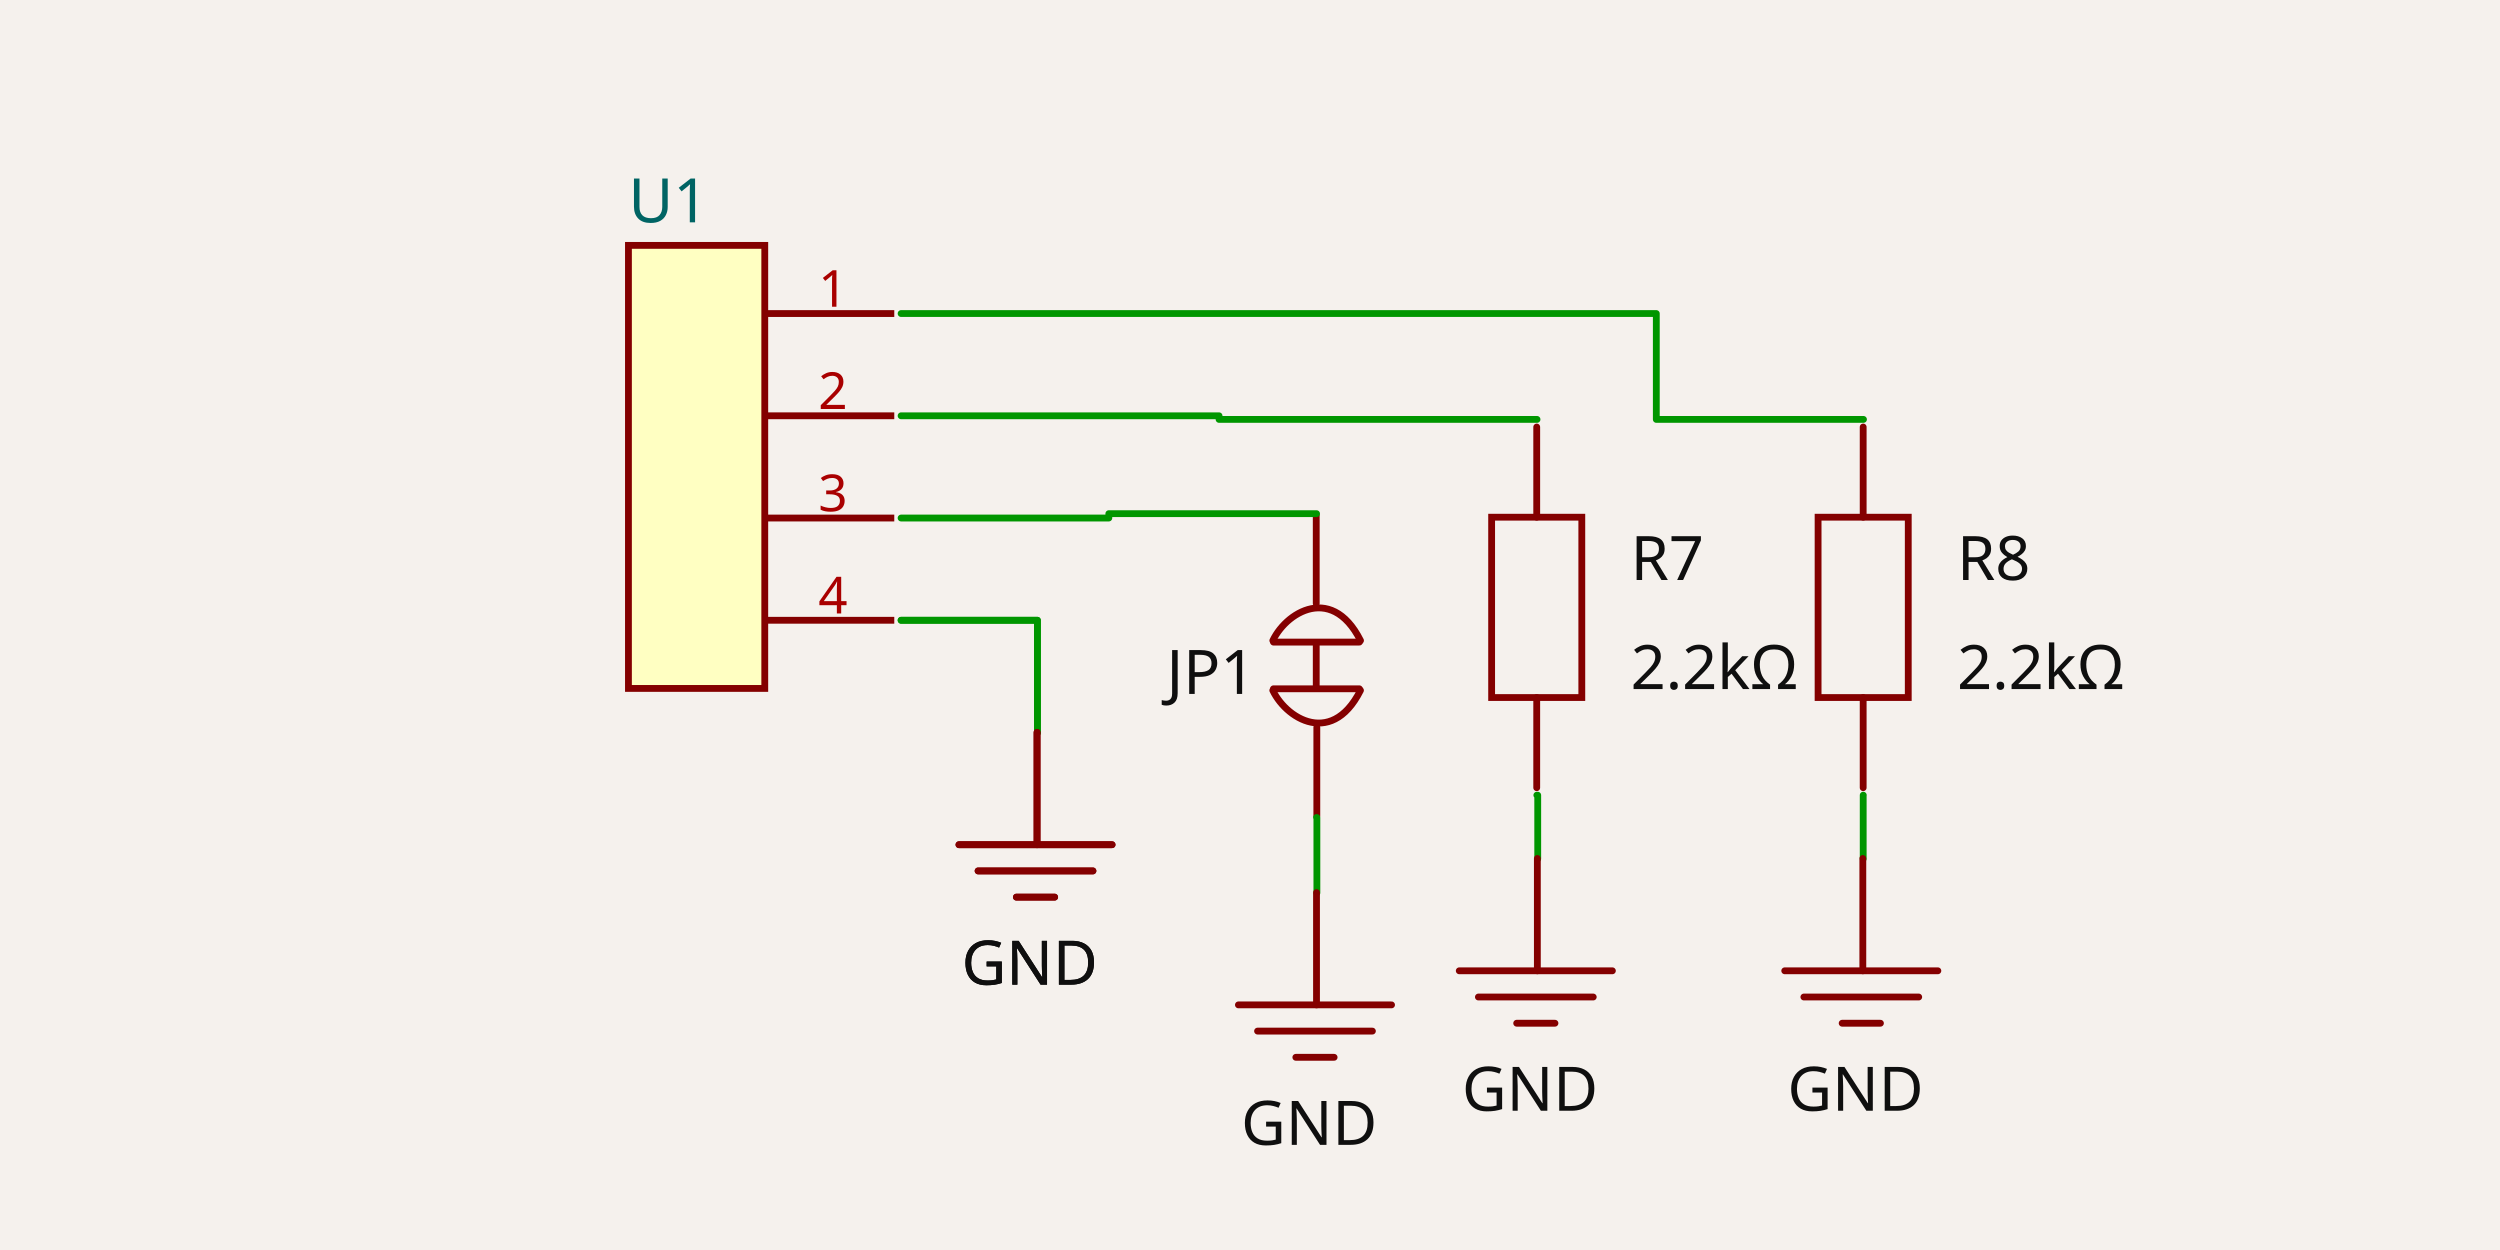
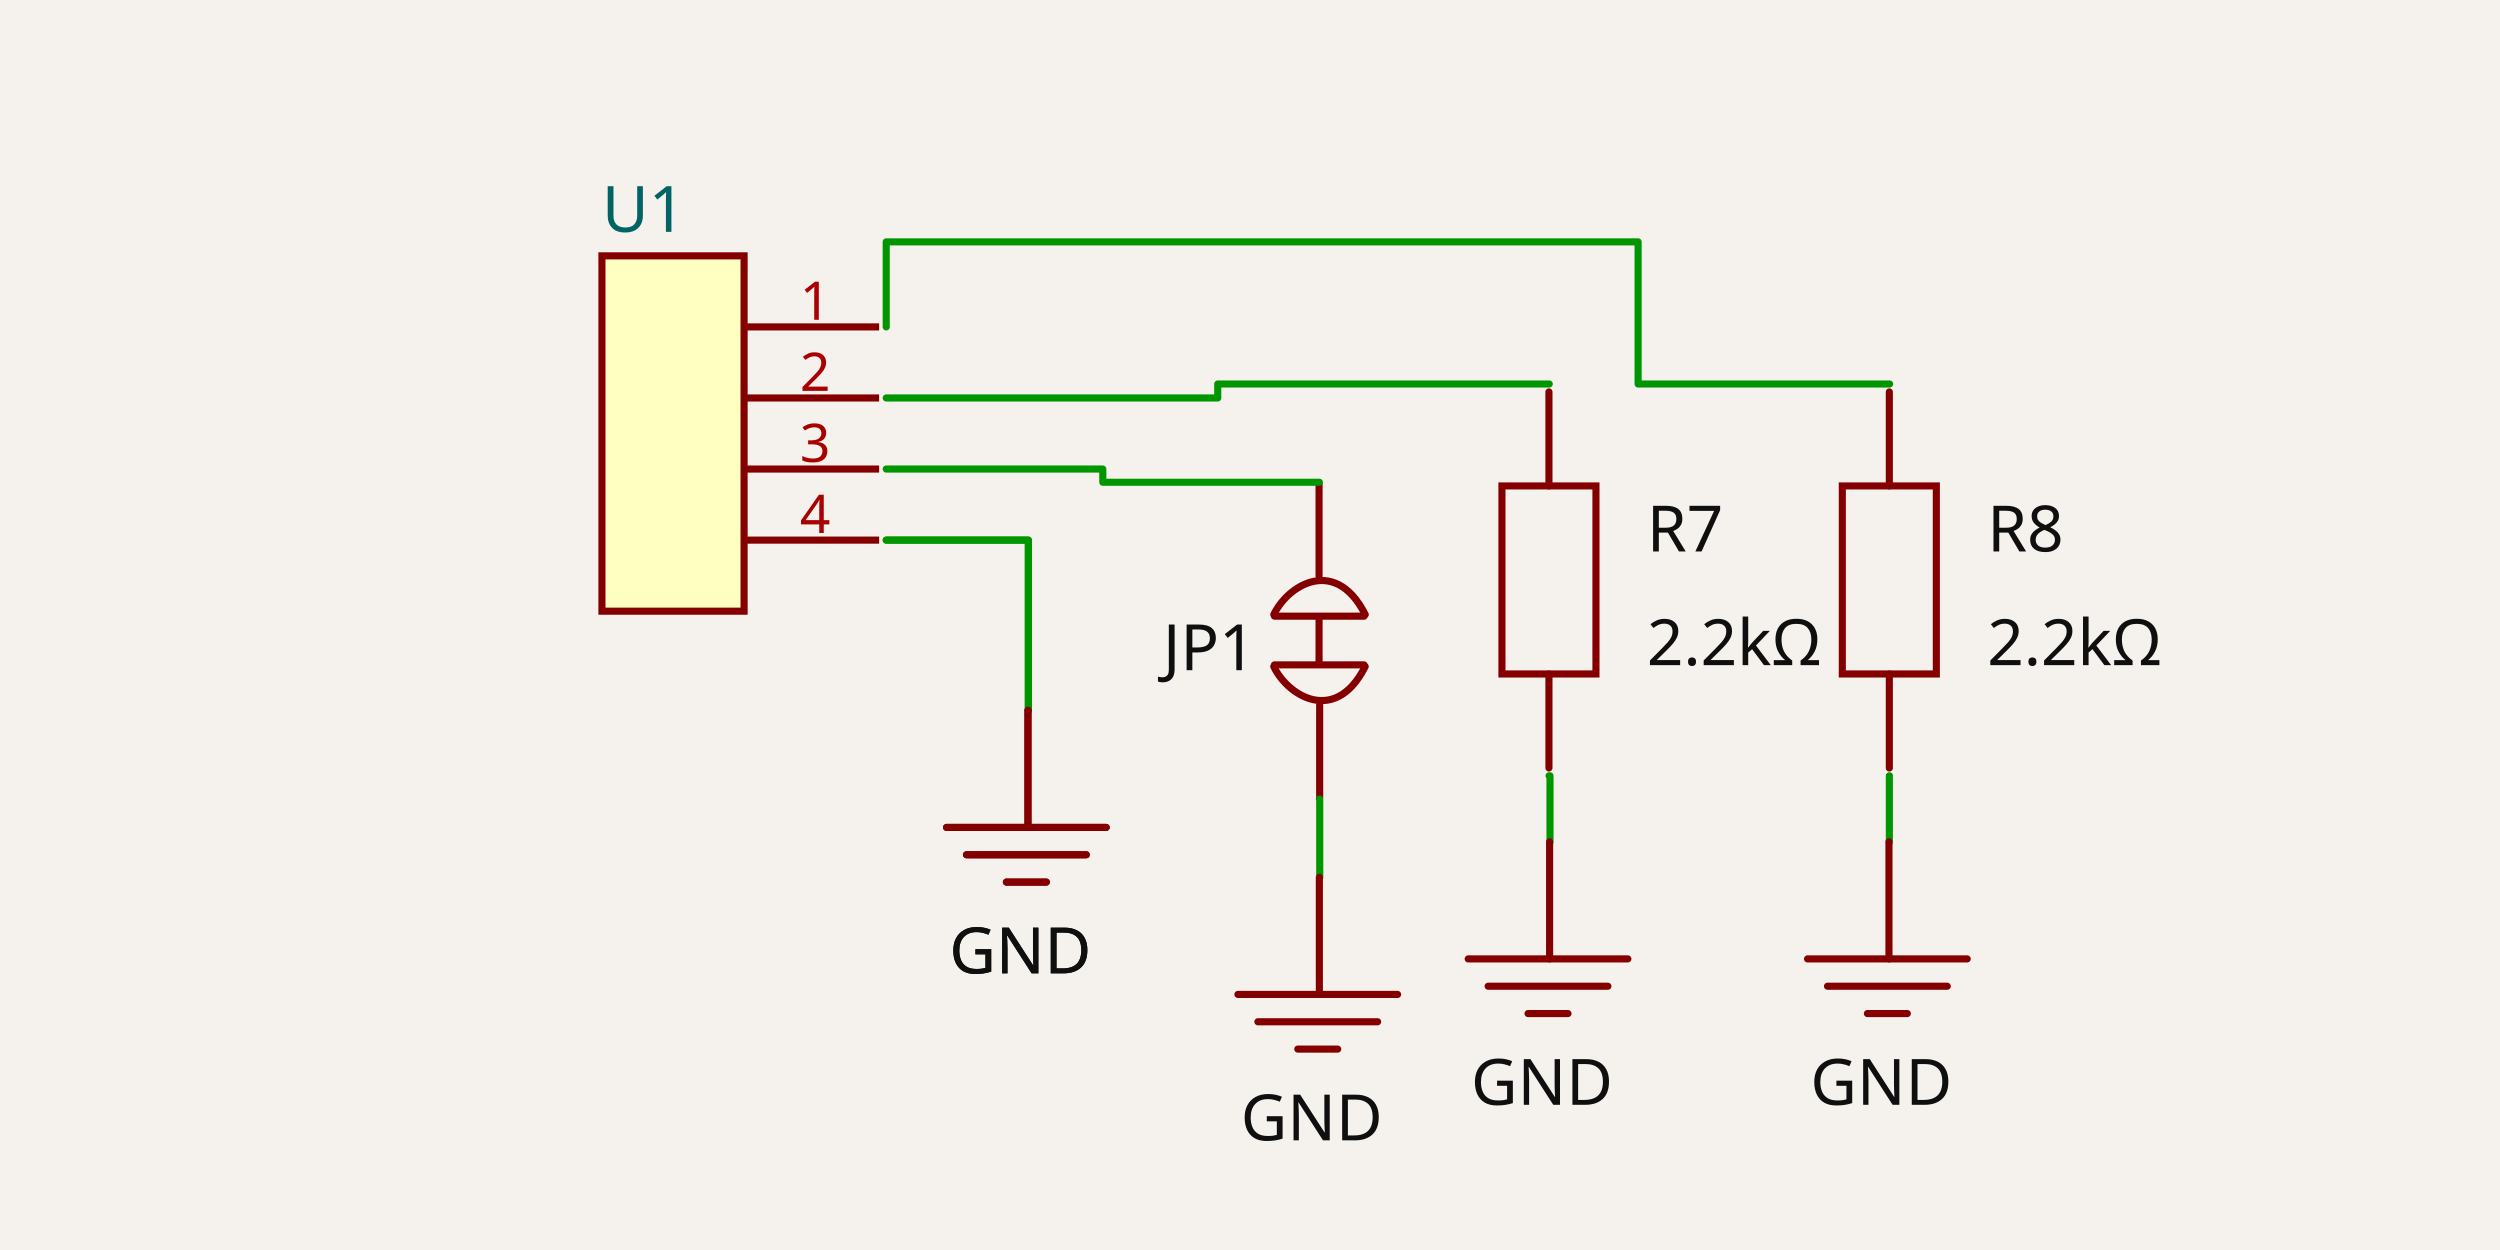
- <svg xmlns="http://www.w3.org/2000/svg" width="1200" height="600" style="background-color: rgb(245, 241, 237)" data-real-to-screen-transform="matrix(163.5887741748,0,0,-163.5887741748,334.3712085982,224.1166206195)" data-software-used-string="@tscircuit/core@0.0.555">
+ <svg xmlns="http://www.w3.org/2000/svg" width="1200" height="600" style="background-color: rgb(245, 241, 237)" data-real-to-screen-transform="matrix(170.5643785771,0,0,-170.5643785771,323.0445061638,208.0885418641)" data-software-used-string="@tscircuit/core@0.0.555">
  <style>
              .boundary { fill: rgb(245, 241, 237); }
              .schematic-boundary { fill: none; stroke: #fff; }
              .component { fill: none; stroke: rgb(132, 0, 0); }
              .chip { fill: rgb(255, 255, 194); stroke: rgb(132, 0, 0); }
              .component-pin { fill: none; stroke: rgb(132, 0, 0); }
              .trace:hover {
                filter: invert(1);
              }
              .trace:hover .trace-crossing-outline {
                opacity: 0;
              }
              .trace:hover .trace-junction {
                filter: invert(1);
              }
              .text { font-family: sans-serif; fill: rgb(0, 150, 0); }
              .pin-number { fill: rgb(169, 0, 0); }
              .port-label { fill: rgb(0, 100, 100); }
              .component-name { fill: rgb(0, 100, 100); }
            </style>
  <rect class="boundary" x="0" y="0" width="1200" height="600" />
  <g data-circuit-json-type="schematic_component" data-schematic-component-id="schematic_component_0">
-     <rect class="component chip" x="301.653" y="117.784" width="65.436" height="212.665" stroke-width="3.272px" fill="rgb(255, 255, 194)" stroke="rgb(132, 0, 0)" />
-     <rect class="component-overlay" x="301.653" y="117.784" width="65.436" height="212.665" fill="transparent" />
-     <text x="301.653" y="351.716" fill="#006464" text-anchor="start" dominant-baseline="middle" font-family="sans-serif" font-size="29.446px" transform="rotate(0, 301.6535, 351.7159)" />
-     <text x="301.653" y="96.517" fill="#006464" text-anchor="start" dominant-baseline="middle" font-family="sans-serif" font-size="29.446px" transform="rotate(0, 301.6535, 96.51738)">U1</text>
-     <line class="component-pin" x1="429.253" y1="150.502" x2="367.089" y2="150.502" stroke-width="3.272px" />
-     <text class="pin-number" x="399.807" y="147.23" style="font-family: sans-serif;" fill="rgb(169, 0, 0)" text-anchor="middle" dominant-baseline="auto" font-size="24.538px" transform="">1</text>
-     <line class="component-pin" x1="429.253" y1="199.578" x2="367.089" y2="199.578" stroke-width="3.272px" />
-     <text class="pin-number" x="399.807" y="196.307" style="font-family: sans-serif;" fill="rgb(169, 0, 0)" text-anchor="middle" dominant-baseline="auto" font-size="24.538px" transform="">2</text>
-     <line class="component-pin" x1="429.253" y1="248.655" x2="367.089" y2="248.655" stroke-width="3.272px" />
-     <text class="pin-number" x="399.807" y="245.383" style="font-family: sans-serif;" fill="rgb(169, 0, 0)" text-anchor="middle" dominant-baseline="auto" font-size="24.538px" transform="">3</text>
-     <line class="component-pin" x1="429.253" y1="297.732" x2="367.089" y2="297.732" stroke-width="3.272px" />
-     <text class="pin-number" x="399.807" y="294.46" style="font-family: sans-serif;" fill="rgb(169, 0, 0)" text-anchor="middle" dominant-baseline="auto" font-size="24.538px" transform="">4</text>
+     <rect class="component chip" x="288.932" y="122.806" width="68.226" height="170.564" stroke-width="3.411px" fill="rgb(255, 255, 194)" stroke="rgb(132, 0, 0)" />
+     <rect class="component-overlay" x="288.932" y="122.806" width="68.226" height="170.564" fill="transparent" />
+     <text x="288.932" y="315.544" fill="#006464" text-anchor="start" dominant-baseline="middle" font-family="sans-serif" font-size="30.702px" transform="rotate(0, 288.9316, 315.5441)" />
+     <text x="288.932" y="100.633" fill="#006464" text-anchor="start" dominant-baseline="middle" font-family="sans-serif" font-size="30.702px" transform="rotate(0, 288.9316, 100.633)">U1</text>
+     <line class="component-pin" x1="421.972" y1="156.919" x2="357.157" y2="156.919" stroke-width="3.411px" />
+     <text class="pin-number" x="391.27" y="153.508" style="font-family: sans-serif;" fill="rgb(169, 0, 0)" text-anchor="middle" dominant-baseline="auto" font-size="25.585px" transform="">1</text>
+     <line class="component-pin" x1="421.972" y1="191.032" x2="357.157" y2="191.032" stroke-width="3.411px" />
+     <text class="pin-number" x="391.27" y="187.621" style="font-family: sans-serif;" fill="rgb(169, 0, 0)" text-anchor="middle" dominant-baseline="auto" font-size="25.585px" transform="">2</text>
+     <line class="component-pin" x1="421.972" y1="225.145" x2="357.157" y2="225.145" stroke-width="3.411px" />
+     <text class="pin-number" x="391.27" y="221.734" style="font-family: sans-serif;" fill="rgb(169, 0, 0)" text-anchor="middle" dominant-baseline="auto" font-size="25.585px" transform="">3</text>
+     <line class="component-pin" x1="421.972" y1="259.258" x2="357.157" y2="259.258" stroke-width="3.411px" />
+     <text class="pin-number" x="391.27" y="255.847" style="font-family: sans-serif;" fill="rgb(169, 0, 0)" text-anchor="middle" dominant-baseline="auto" font-size="25.585px" transform="">4</text>
  </g>
  <g data-circuit-json-type="schematic_component" data-schematic-component-id="schematic_component_1">
-     <rect class="component-overlay" x="715.984" y="204.967" width="43.283" height="173.131" fill="transparent" />
-     <path d="M 737.625 378.098 L 737.625 334.815" stroke="rgb(132, 0, 0)" fill="none" stroke-width="3.272px" stroke-linecap="round" />
-     <path d="M 737.625 248.25 L 737.625 204.967" stroke="rgb(132, 0, 0)" fill="none" stroke-width="3.272px" stroke-linecap="round" />
-     <path d="M 715.984 291.532 L 715.984 248.25 L 759.267 248.25 L 759.267 334.815 L 715.984 334.815 L 715.984 291.532" stroke="rgb(132, 0, 0)" fill="none" stroke-width="3.272px" stroke-linecap="round" />
-     <text x="782.713" y="268.191" fill="rgb(15, 15, 15)" font-family="sans-serif" text-anchor="start" dominant-baseline="middle" font-size="29.446px">R7</text>
-     <text x="782.713" y="320.539" fill="rgb(15, 15, 15)" font-family="sans-serif" text-anchor="start" dominant-baseline="middle" font-size="29.446px">2.2kΩ</text>
+     <rect class="component-overlay" x="720.93" y="188.122" width="45.129" height="180.514" fill="transparent" />
+     <path d="M 743.494 368.636 L 743.494 323.508" stroke="rgb(132, 0, 0)" fill="none" stroke-width="3.411px" stroke-linecap="round" />
+     <path d="M 743.494 233.251 L 743.494 188.122" stroke="rgb(132, 0, 0)" fill="none" stroke-width="3.411px" stroke-linecap="round" />
+     <path d="M 720.93 278.379 L 720.93 233.251 L 766.058 233.251 L 766.058 323.508 L 720.93 323.508 L 720.93 278.379" stroke="rgb(132, 0, 0)" fill="none" stroke-width="3.411px" stroke-linecap="round" />
+     <text x="790.504" y="254.042" fill="rgb(15, 15, 15)" font-family="sans-serif" text-anchor="start" dominant-baseline="middle" font-size="30.702px">R7</text>
+     <text x="790.504" y="308.623" fill="rgb(15, 15, 15)" font-family="sans-serif" text-anchor="start" dominant-baseline="middle" font-size="30.702px">2.2kΩ</text>
  </g>
  <g data-circuit-json-type="schematic_component" data-schematic-component-id="schematic_component_2">
-     <rect class="component-overlay" x="872.683" y="204.967" width="43.283" height="173.131" fill="transparent" />
-     <path d="M 894.325 378.098 L 894.325 334.815" stroke="rgb(132, 0, 0)" fill="none" stroke-width="3.272px" stroke-linecap="round" />
-     <path d="M 894.325 248.25 L 894.325 204.967" stroke="rgb(132, 0, 0)" fill="none" stroke-width="3.272px" stroke-linecap="round" />
-     <path d="M 872.683 291.532 L 872.683 248.25 L 915.966 248.25 L 915.966 334.815 L 872.683 334.815 L 872.683 291.532" stroke="rgb(132, 0, 0)" fill="none" stroke-width="3.272px" stroke-linecap="round" />
-     <text x="939.413" y="268.191" fill="rgb(15, 15, 15)" font-family="sans-serif" text-anchor="start" dominant-baseline="middle" font-size="29.446px">R8</text>
-     <text x="939.413" y="320.539" fill="rgb(15, 15, 15)" font-family="sans-serif" text-anchor="start" dominant-baseline="middle" font-size="29.446px">2.2kΩ</text>
+     <rect class="component-overlay" x="884.311" y="188.122" width="45.129" height="180.514" fill="transparent" />
+     <path d="M 906.875 368.636 L 906.875 323.508" stroke="rgb(132, 0, 0)" fill="none" stroke-width="3.411px" stroke-linecap="round" />
+     <path d="M 906.875 233.251 L 906.875 188.122" stroke="rgb(132, 0, 0)" fill="none" stroke-width="3.411px" stroke-linecap="round" />
+     <path d="M 884.311 278.379 L 884.311 233.251 L 929.44 233.251 L 929.44 323.508 L 884.311 323.508 L 884.311 278.379" stroke="rgb(132, 0, 0)" fill="none" stroke-width="3.411px" stroke-linecap="round" />
+     <text x="953.886" y="254.042" fill="rgb(15, 15, 15)" font-family="sans-serif" text-anchor="start" dominant-baseline="middle" font-size="30.702px">R8</text>
+     <text x="953.886" y="308.623" fill="rgb(15, 15, 15)" font-family="sans-serif" text-anchor="start" dominant-baseline="middle" font-size="30.702px">2.2kΩ</text>
  </g>
  <g data-circuit-json-type="schematic_component" data-schematic-component-id="schematic_component_3">
-     <rect class="component-overlay" x="610.931" y="247.448" width="42.12" height="144.154" fill="transparent" />
-     <path d="M 632.073 349.125 L 632.073 391.602" stroke="rgb(132, 0, 0)" fill="none" stroke-width="3.272px" stroke-linecap="round" />
-     <path d="M 631.792 247.448 L 631.792 289.697" stroke="rgb(132, 0, 0)" fill="none" stroke-width="3.272px" stroke-linecap="round" />
-     <path d="M 631.794 308.523 L 631.794 330.302" stroke="rgb(132, 0, 0)" fill="none" stroke-width="3.272px" stroke-linecap="round" />
-     <path d="M 611.274 308.212 L 652.496 308.212" stroke="rgb(132, 0, 0)" fill="none" stroke-width="3.272px" stroke-linecap="round" />
-     <path d="M 611.258 330.625 L 652.481 330.625" stroke="rgb(132, 0, 0)" fill="none" stroke-width="3.272px" stroke-linecap="round" />
-     <path d="M 653.03 331.385 L 653.03 331.385 L 651.652 333.942 L 650.223 336.241 L 648.748 338.293 L 647.234 340.105 L 645.685 341.686 L 644.106 343.045 L 642.502 344.191 L 640.88 345.131 L 639.243 345.875 L 637.598 346.431 L 635.95 346.808 L 634.303 347.015 L 632.663 347.059 L 631.036 346.951 L 629.426 346.697 L 627.838 346.308 L 626.279 345.791 L 624.753 345.155 L 623.265 344.409 L 621.821 343.561 L 620.426 342.62 L 619.085 341.595 L 617.803 340.494 L 616.585 339.326 L 615.438 338.099 L 614.366 336.823 L 613.374 335.505 L 612.467 334.154 L 611.651 332.779 L 610.931 331.389 L 610.931 331.389" stroke="rgb(132, 0, 0)" fill="none" stroke-width="3.272px" stroke-linecap="round" />
-     <path d="M 653.051 307.464 L 653.051 307.464 L 651.673 304.908 L 650.244 302.608 L 648.769 300.556 L 647.255 298.744 L 645.705 297.163 L 644.126 295.804 L 642.523 294.659 L 640.901 293.718 L 639.264 292.974 L 637.619 292.418 L 635.971 292.041 L 634.324 291.834 L 632.684 291.79 L 631.057 291.898 L 629.446 292.152 L 627.859 292.541 L 626.3 293.058 L 624.774 293.694 L 623.286 294.44 L 621.842 295.288 L 620.446 296.229 L 619.105 297.254 L 617.823 298.355 L 616.606 299.523 L 615.459 300.75 L 614.386 302.027 L 613.394 303.345 L 612.488 304.695 L 611.672 306.07 L 610.952 307.46 L 610.952 307.46" stroke="rgb(132, 0, 0)" fill="none" stroke-width="3.272px" stroke-linecap="round" />
-     <text x="602.618" y="322.862" fill="rgb(15, 15, 15)" font-family="sans-serif" text-anchor="end" dominant-baseline="middle" font-size="29.446px">JP1</text>
+     <rect class="component-overlay" x="611.397" y="232.415" width="43.916" height="150.301" fill="transparent" />
+     <path d="M 633.44 338.427 L 633.44 382.716" stroke="rgb(132, 0, 0)" fill="none" stroke-width="3.411px" stroke-linecap="round" />
+     <path d="M 633.148 232.415 L 633.148 276.466" stroke="rgb(132, 0, 0)" fill="none" stroke-width="3.411px" stroke-linecap="round" />
+     <path d="M 633.149 296.094 L 633.149 318.802" stroke="rgb(132, 0, 0)" fill="none" stroke-width="3.411px" stroke-linecap="round" />
+     <path d="M 611.755 295.77 L 654.735 295.77" stroke="rgb(132, 0, 0)" fill="none" stroke-width="3.411px" stroke-linecap="round" />
+     <path d="M 611.739 319.139 L 654.718 319.139" stroke="rgb(132, 0, 0)" fill="none" stroke-width="3.411px" stroke-linecap="round" />
+     <path d="M 655.292 319.931 L 655.292 319.931 L 653.854 322.597 L 652.364 324.994 L 650.827 327.133 L 649.248 329.023 L 647.633 330.671 L 645.986 332.088 L 644.315 333.283 L 642.623 334.263 L 640.917 335.039 L 639.202 335.619 L 637.483 336.012 L 635.766 336.227 L 634.056 336.274 L 632.359 336.16 L 630.68 335.896 L 629.025 335.49 L 627.4 334.951 L 625.808 334.288 L 624.257 333.51 L 622.751 332.626 L 621.297 331.645 L 619.898 330.576 L 618.562 329.428 L 617.293 328.21 L 616.096 326.931 L 614.978 325.6 L 613.944 324.226 L 612.999 322.818 L 612.148 321.384 L 611.397 319.935 L 611.397 319.935" stroke="rgb(132, 0, 0)" fill="none" stroke-width="3.411px" stroke-linecap="round" />
+     <path d="M 655.313 294.99 L 655.313 294.99 L 653.876 292.325 L 652.386 289.927 L 650.849 287.788 L 649.27 285.898 L 647.654 284.25 L 646.008 282.833 L 644.336 281.638 L 642.645 280.658 L 640.938 279.882 L 639.223 279.302 L 637.504 278.909 L 635.787 278.694 L 634.078 278.647 L 632.381 278.761 L 630.702 279.025 L 629.047 279.431 L 627.421 279.97 L 625.83 280.633 L 624.279 281.411 L 622.773 282.295 L 621.318 283.276 L 619.92 284.345 L 618.583 285.493 L 617.314 286.711 L 616.118 287.99 L 615 289.321 L 613.965 290.695 L 613.02 292.103 L 612.17 293.537 L 611.419 294.986 L 611.419 294.986" stroke="rgb(132, 0, 0)" fill="none" stroke-width="3.411px" stroke-linecap="round" />
+     <text x="602.73" y="311.044" fill="rgb(15, 15, 15)" font-family="sans-serif" text-anchor="end" dominant-baseline="middle" font-size="30.702px">JP1</text>
  </g>
  <g class="trace" data-circuit-json-type="schematic_trace" data-schematic-trace-id="schematic_trace_0">
-     <path d="M 737.773 201.317 L 585.149 201.317 L 585.149 199.578 L 432.524 199.578" class="trace-invisible-hover-outline" stroke="rgb(0, 150, 0)" fill="none" stroke-width="26.174px" stroke-linecap="round" opacity="0" stroke-linejoin="round" />
-     <path d="M 737.773 201.317 L 585.149 201.317 L 585.149 199.578 L 432.524 199.578" stroke="rgb(0, 150, 0)" fill="none" stroke-width="3.272px" stroke-linecap="round" stroke-linejoin="round" />
+     <path d="M 743.648 184.317 L 584.515 184.317 L 584.515 191.032 L 425.383 191.032" class="trace-invisible-hover-outline" stroke="rgb(0, 150, 0)" fill="none" stroke-width="27.29px" stroke-linecap="round" opacity="0" stroke-linejoin="round" />
+     <path d="M 743.648 184.317 L 584.515 184.317 L 584.515 191.032 L 425.383 191.032" stroke="rgb(0, 150, 0)" fill="none" stroke-width="3.411px" stroke-linecap="round" stroke-linejoin="round" />
  </g>
  <g class="trace" data-circuit-json-type="schematic_trace" data-schematic-trace-id="schematic_trace_1">
-     <path d="M 894.473 201.317 L 795.029 201.317 L 795.029 150.502 L 432.524 150.502" class="trace-invisible-hover-outline" stroke="rgb(0, 150, 0)" fill="none" stroke-width="26.174px" stroke-linecap="round" opacity="0" stroke-linejoin="round" />
-     <path d="M 894.473 201.317 L 795.029 201.317 L 795.029 150.502 L 432.524 150.502" stroke="rgb(0, 150, 0)" fill="none" stroke-width="3.272px" stroke-linecap="round" stroke-linejoin="round" />
+     <path d="M 907.029 184.317 L 786.289 184.317 L 786.289 116.091 L 425.383 116.091 L 425.383 156.919" class="trace-invisible-hover-outline" stroke="rgb(0, 150, 0)" fill="none" stroke-width="27.29px" stroke-linecap="round" opacity="0" stroke-linejoin="round" />
+     <path d="M 907.029 184.317 L 786.289 184.317 L 786.289 116.091 L 425.383 116.091 L 425.383 156.919" stroke="rgb(0, 150, 0)" fill="none" stroke-width="3.411px" stroke-linecap="round" stroke-linejoin="round" />
  </g>
  <g class="trace" data-circuit-json-type="schematic_trace" data-schematic-trace-id="schematic_trace_2">
-     <path d="M 631.949 246.558 L 532.236 246.558 L 532.236 248.655 L 432.524 248.655" class="trace-invisible-hover-outline" stroke="rgb(0, 150, 0)" fill="none" stroke-width="26.174px" stroke-linecap="round" opacity="0" stroke-linejoin="round" />
-     <path d="M 631.949 246.558 L 532.236 246.558 L 532.236 248.655 L 432.524 248.655" stroke="rgb(0, 150, 0)" fill="none" stroke-width="3.272px" stroke-linecap="round" stroke-linejoin="round" />
+     <path d="M 633.311 231.487 L 529.347 231.487 L 529.347 225.145 L 425.383 225.145" class="trace-invisible-hover-outline" stroke="rgb(0, 150, 0)" fill="none" stroke-width="27.29px" stroke-linecap="round" opacity="0" stroke-linejoin="round" />
+     <path d="M 633.311 231.487 L 529.347 231.487 L 529.347 225.145 L 425.383 225.145" stroke="rgb(0, 150, 0)" fill="none" stroke-width="3.411px" stroke-linecap="round" stroke-linejoin="round" />
  </g>
  <g class="trace" data-circuit-json-type="schematic_trace" data-schematic-trace-id="schematic_trace_3">
-     <path d="M 737.684 381.687 L 738.108 381.687 L 738.108 412.244" class="trace-invisible-hover-outline" stroke="rgb(0, 150, 0)" fill="none" stroke-width="26.174px" stroke-linecap="round" opacity="0" stroke-linejoin="round" />
-     <path d="M 737.684 381.687 L 738.108 381.687 L 738.108 412.244" stroke="rgb(0, 150, 0)" fill="none" stroke-width="3.272px" stroke-linecap="round" stroke-linejoin="round" />
+     <path d="M 743.555 372.378 L 743.997 372.378 L 743.997 404.238" class="trace-invisible-hover-outline" stroke="rgb(0, 150, 0)" fill="none" stroke-width="27.29px" stroke-linecap="round" opacity="0" stroke-linejoin="round" />
+     <path d="M 743.555 372.378 L 743.997 372.378 L 743.997 404.238" stroke="rgb(0, 150, 0)" fill="none" stroke-width="3.411px" stroke-linecap="round" stroke-linejoin="round" />
  </g>
  <g class="trace" data-circuit-json-type="schematic_trace" data-schematic-trace-id="schematic_trace_4">
-     <path d="M 894.383 381.687 L 894.336 381.687 L 894.336 412.244" class="trace-invisible-hover-outline" stroke="rgb(0, 150, 0)" fill="none" stroke-width="26.174px" stroke-linecap="round" opacity="0" stroke-linejoin="round" />
-     <path d="M 894.383 381.687 L 894.336 381.687 L 894.336 412.244" stroke="rgb(0, 150, 0)" fill="none" stroke-width="3.272px" stroke-linecap="round" stroke-linejoin="round" />
+     <path d="M 906.936 372.378 L 906.886 372.378 L 906.886 404.238" class="trace-invisible-hover-outline" stroke="rgb(0, 150, 0)" fill="none" stroke-width="27.29px" stroke-linecap="round" opacity="0" stroke-linejoin="round" />
+     <path d="M 906.936 372.378 L 906.886 372.378 L 906.886 404.238" stroke="rgb(0, 150, 0)" fill="none" stroke-width="3.411px" stroke-linecap="round" stroke-linejoin="round" />
  </g>
  <g class="trace" data-circuit-json-type="schematic_trace" data-schematic-trace-id="schematic_trace_5">
-     <path d="M 631.928 392.414 L 632.103 392.414 L 632.103 428.603" class="trace-invisible-hover-outline" stroke="rgb(0, 150, 0)" fill="none" stroke-width="26.174px" stroke-linecap="round" opacity="0" stroke-linejoin="round" />
-     <path d="M 631.928 392.414 L 632.103 392.414 L 632.103 428.603" stroke="rgb(0, 150, 0)" fill="none" stroke-width="3.272px" stroke-linecap="round" stroke-linejoin="round" />
+     <path d="M 633.29 383.563 L 633.472 383.563 L 633.472 421.294" class="trace-invisible-hover-outline" stroke="rgb(0, 150, 0)" fill="none" stroke-width="27.29px" stroke-linecap="round" opacity="0" stroke-linejoin="round" />
+     <path d="M 633.29 383.563 L 633.472 383.563 L 633.472 421.294" stroke="rgb(0, 150, 0)" fill="none" stroke-width="3.411px" stroke-linecap="round" stroke-linejoin="round" />
  </g>
  <g class="trace" data-circuit-json-type="schematic_trace" data-schematic-trace-id="schematic_trace_6">
-     <path d="M 432.524 297.732 L 497.96 297.732 L 497.96 351.716" class="trace-invisible-hover-outline" stroke="rgb(0, 150, 0)" fill="none" stroke-width="26.174px" stroke-linecap="round" opacity="0" stroke-linejoin="round" />
-     <path d="M 432.524 297.732 L 497.96 297.732 L 497.96 351.716" stroke="rgb(0, 150, 0)" fill="none" stroke-width="3.272px" stroke-linecap="round" stroke-linejoin="round" />
+     <path d="M 425.383 259.258 L 493.609 259.258 L 493.609 341.129" class="trace-invisible-hover-outline" stroke="rgb(0, 150, 0)" fill="none" stroke-width="27.29px" stroke-linecap="round" opacity="0" stroke-linejoin="round" />
+     <path d="M 425.383 259.258 L 493.609 259.258 L 493.609 341.129" stroke="rgb(0, 150, 0)" fill="none" stroke-width="3.411px" stroke-linecap="round" stroke-linejoin="round" />
  </g>
  <g class="trace" data-circuit-json-type="schematic_trace" data-schematic-trace-id="schematic_trace_7">
-     <path d="M 432.524 297.732 L 497.96 297.732 L 497.96 351.716" class="trace-invisible-hover-outline" stroke="rgb(0, 150, 0)" fill="none" stroke-width="26.174px" stroke-linecap="round" opacity="0" stroke-linejoin="round" />
-     <path d="M 432.524 297.732 L 497.96 297.732 L 497.96 351.716" stroke="rgb(0, 150, 0)" fill="none" stroke-width="3.272px" stroke-linecap="round" stroke-linejoin="round" />
+     <path d="M 425.383 259.258 L 493.609 259.258 L 493.609 341.129" class="trace-invisible-hover-outline" stroke="rgb(0, 150, 0)" fill="none" stroke-width="27.29px" stroke-linecap="round" opacity="0" stroke-linejoin="round" />
+     <path d="M 425.383 259.258 L 493.609 259.258 L 493.609 341.129" stroke="rgb(0, 150, 0)" fill="none" stroke-width="3.411px" stroke-linecap="round" stroke-linejoin="round" />
  </g>
-   <rect class="component-overlay" x="700.444" y="412.066" width="73.504" height="79.084" fill="transparent" />
-   <path d="M 737.931 412.066 L 737.931 465.991" stroke="rgb(132, 0, 0)" fill="none" stroke-width="3.272px" stroke-linecap="round" />
-   <path d="M 700.444 465.985 L 773.948 465.985" stroke="rgb(132, 0, 0)" fill="none" stroke-width="3.272px" stroke-linecap="round" />
-   <path d="M 709.632 478.568 L 764.76 478.568" stroke="rgb(132, 0, 0)" fill="none" stroke-width="3.272px" stroke-linecap="round" />
-   <path d="M 728.008 491.15 L 746.384 491.15" stroke="rgb(132, 0, 0)" fill="none" stroke-width="3.272px" stroke-linecap="round" />
-   <text x="734.408" y="510.311" fill="rgb(15, 15, 15)" font-family="sans-serif" text-anchor="middle" dominant-baseline="hanging" font-size="29.446px">GND</text>
-   <rect class="component-overlay" x="856.671" y="412.066" width="73.504" height="79.084" fill="transparent" />
-   <path d="M 894.158 412.066 L 894.158 465.991" stroke="rgb(132, 0, 0)" fill="none" stroke-width="3.272px" stroke-linecap="round" />
-   <path d="M 856.671 465.985 L 930.175 465.985" stroke="rgb(132, 0, 0)" fill="none" stroke-width="3.272px" stroke-linecap="round" />
-   <path d="M 865.859 478.568 L 920.987 478.568" stroke="rgb(132, 0, 0)" fill="none" stroke-width="3.272px" stroke-linecap="round" />
-   <path d="M 884.235 491.15 L 902.611 491.15" stroke="rgb(132, 0, 0)" fill="none" stroke-width="3.272px" stroke-linecap="round" />
-   <text x="890.635" y="510.311" fill="rgb(15, 15, 15)" font-family="sans-serif" text-anchor="middle" dominant-baseline="hanging" font-size="29.446px">GND</text>
-   <rect class="component-overlay" x="594.438" y="428.425" width="73.504" height="79.084" fill="transparent" />
-   <path d="M 631.925 428.425 L 631.925 482.35" stroke="rgb(132, 0, 0)" fill="none" stroke-width="3.272px" stroke-linecap="round" />
-   <path d="M 594.438 482.344 L 667.942 482.344" stroke="rgb(132, 0, 0)" fill="none" stroke-width="3.272px" stroke-linecap="round" />
-   <path d="M 603.626 494.927 L 658.754 494.927" stroke="rgb(132, 0, 0)" fill="none" stroke-width="3.272px" stroke-linecap="round" />
-   <path d="M 622.002 507.509 L 640.378 507.509" stroke="rgb(132, 0, 0)" fill="none" stroke-width="3.272px" stroke-linecap="round" />
-   <text x="628.402" y="526.67" fill="rgb(15, 15, 15)" font-family="sans-serif" text-anchor="middle" dominant-baseline="hanging" font-size="29.446px">GND</text>
-   <rect class="component-overlay" x="460.295" y="351.539" width="73.504" height="79.084" fill="transparent" />
-   <path d="M 497.782 351.539 L 497.782 405.463" stroke="rgb(132, 0, 0)" fill="none" stroke-width="3.272px" stroke-linecap="round" />
-   <path d="M 460.295 405.458 L 533.799 405.458" stroke="rgb(132, 0, 0)" fill="none" stroke-width="3.272px" stroke-linecap="round" />
-   <path d="M 469.483 418.04 L 524.611 418.04" stroke="rgb(132, 0, 0)" fill="none" stroke-width="3.272px" stroke-linecap="round" />
-   <path d="M 487.859 430.622 L 506.235 430.622" stroke="rgb(132, 0, 0)" fill="none" stroke-width="3.272px" stroke-linecap="round" />
-   <text x="494.259" y="449.784" fill="rgb(15, 15, 15)" font-family="sans-serif" text-anchor="middle" dominant-baseline="hanging" font-size="29.446px">GND</text>
-   <rect class="component-overlay" x="460.295" y="351.539" width="73.504" height="79.084" fill="transparent" />
-   <path d="M 497.782 351.539 L 497.782 405.463" stroke="rgb(132, 0, 0)" fill="none" stroke-width="3.272px" stroke-linecap="round" />
-   <path d="M 460.295 405.458 L 533.799 405.458" stroke="rgb(132, 0, 0)" fill="none" stroke-width="3.272px" stroke-linecap="round" />
-   <path d="M 469.483 418.04 L 524.611 418.04" stroke="rgb(132, 0, 0)" fill="none" stroke-width="3.272px" stroke-linecap="round" />
-   <path d="M 487.859 430.622 L 506.235 430.622" stroke="rgb(132, 0, 0)" fill="none" stroke-width="3.272px" stroke-linecap="round" />
-   <text x="494.259" y="449.784" fill="rgb(15, 15, 15)" font-family="sans-serif" text-anchor="middle" dominant-baseline="hanging" font-size="29.446px">GND</text>
+   <rect class="component-overlay" x="704.727" y="404.053" width="76.638" height="82.456" fill="transparent" />
+   <path d="M 743.812 404.053 L 743.812 460.276" stroke="rgb(132, 0, 0)" fill="none" stroke-width="3.411px" stroke-linecap="round" />
+   <path d="M 704.727 460.271 L 781.365 460.271" stroke="rgb(132, 0, 0)" fill="none" stroke-width="3.411px" stroke-linecap="round" />
+   <path d="M 714.306 473.39 L 771.785 473.39" stroke="rgb(132, 0, 0)" fill="none" stroke-width="3.411px" stroke-linecap="round" />
+   <path d="M 733.466 486.509 L 752.626 486.509" stroke="rgb(132, 0, 0)" fill="none" stroke-width="3.411px" stroke-linecap="round" />
+   <text x="740.139" y="506.487" fill="rgb(15, 15, 15)" font-family="sans-serif" text-anchor="middle" dominant-baseline="hanging" font-size="30.702px">GND</text>
+   <rect class="component-overlay" x="867.616" y="404.053" width="76.638" height="82.456" fill="transparent" />
+   <path d="M 906.701 404.053 L 906.701 460.276" stroke="rgb(132, 0, 0)" fill="none" stroke-width="3.411px" stroke-linecap="round" />
+   <path d="M 867.616 460.271 L 944.254 460.271" stroke="rgb(132, 0, 0)" fill="none" stroke-width="3.411px" stroke-linecap="round" />
+   <path d="M 877.195 473.39 L 934.674 473.39" stroke="rgb(132, 0, 0)" fill="none" stroke-width="3.411px" stroke-linecap="round" />
+   <path d="M 896.355 486.509 L 915.515 486.509" stroke="rgb(132, 0, 0)" fill="none" stroke-width="3.411px" stroke-linecap="round" />
+   <text x="903.028" y="506.487" fill="rgb(15, 15, 15)" font-family="sans-serif" text-anchor="middle" dominant-baseline="hanging" font-size="30.702px">GND</text>
+   <rect class="component-overlay" x="594.201" y="421.109" width="76.638" height="82.456" fill="transparent" />
+   <path d="M 633.286 421.109 L 633.286 477.333" stroke="rgb(132, 0, 0)" fill="none" stroke-width="3.411px" stroke-linecap="round" />
+   <path d="M 594.201 477.327 L 670.839 477.327" stroke="rgb(132, 0, 0)" fill="none" stroke-width="3.411px" stroke-linecap="round" />
+   <path d="M 603.781 490.446 L 661.259 490.446" stroke="rgb(132, 0, 0)" fill="none" stroke-width="3.411px" stroke-linecap="round" />
+   <path d="M 622.94 503.565 L 642.1 503.565" stroke="rgb(132, 0, 0)" fill="none" stroke-width="3.411px" stroke-linecap="round" />
+   <text x="629.613" y="523.543" fill="rgb(15, 15, 15)" font-family="sans-serif" text-anchor="middle" dominant-baseline="hanging" font-size="30.702px">GND</text>
+   <rect class="component-overlay" x="454.338" y="340.944" width="76.638" height="82.456" fill="transparent" />
+   <path d="M 493.424 340.944 L 493.424 397.168" stroke="rgb(132, 0, 0)" fill="none" stroke-width="3.411px" stroke-linecap="round" />
+   <path d="M 454.338 397.162 L 530.976 397.162" stroke="rgb(132, 0, 0)" fill="none" stroke-width="3.411px" stroke-linecap="round" />
+   <path d="M 463.918 410.281 L 521.397 410.281" stroke="rgb(132, 0, 0)" fill="none" stroke-width="3.411px" stroke-linecap="round" />
+   <path d="M 483.077 423.4 L 502.237 423.4" stroke="rgb(132, 0, 0)" fill="none" stroke-width="3.411px" stroke-linecap="round" />
+   <text x="489.75" y="443.378" fill="rgb(15, 15, 15)" font-family="sans-serif" text-anchor="middle" dominant-baseline="hanging" font-size="30.702px">GND</text>
+   <rect class="component-overlay" x="454.338" y="340.944" width="76.638" height="82.456" fill="transparent" />
+   <path d="M 493.424 340.944 L 493.424 397.168" stroke="rgb(132, 0, 0)" fill="none" stroke-width="3.411px" stroke-linecap="round" />
+   <path d="M 454.338 397.162 L 530.976 397.162" stroke="rgb(132, 0, 0)" fill="none" stroke-width="3.411px" stroke-linecap="round" />
+   <path d="M 463.918 410.281 L 521.397 410.281" stroke="rgb(132, 0, 0)" fill="none" stroke-width="3.411px" stroke-linecap="round" />
+   <path d="M 483.077 423.4 L 502.237 423.4" stroke="rgb(132, 0, 0)" fill="none" stroke-width="3.411px" stroke-linecap="round" />
+   <text x="489.75" y="443.378" fill="rgb(15, 15, 15)" font-family="sans-serif" text-anchor="middle" dominant-baseline="hanging" font-size="30.702px">GND</text>
</svg>
